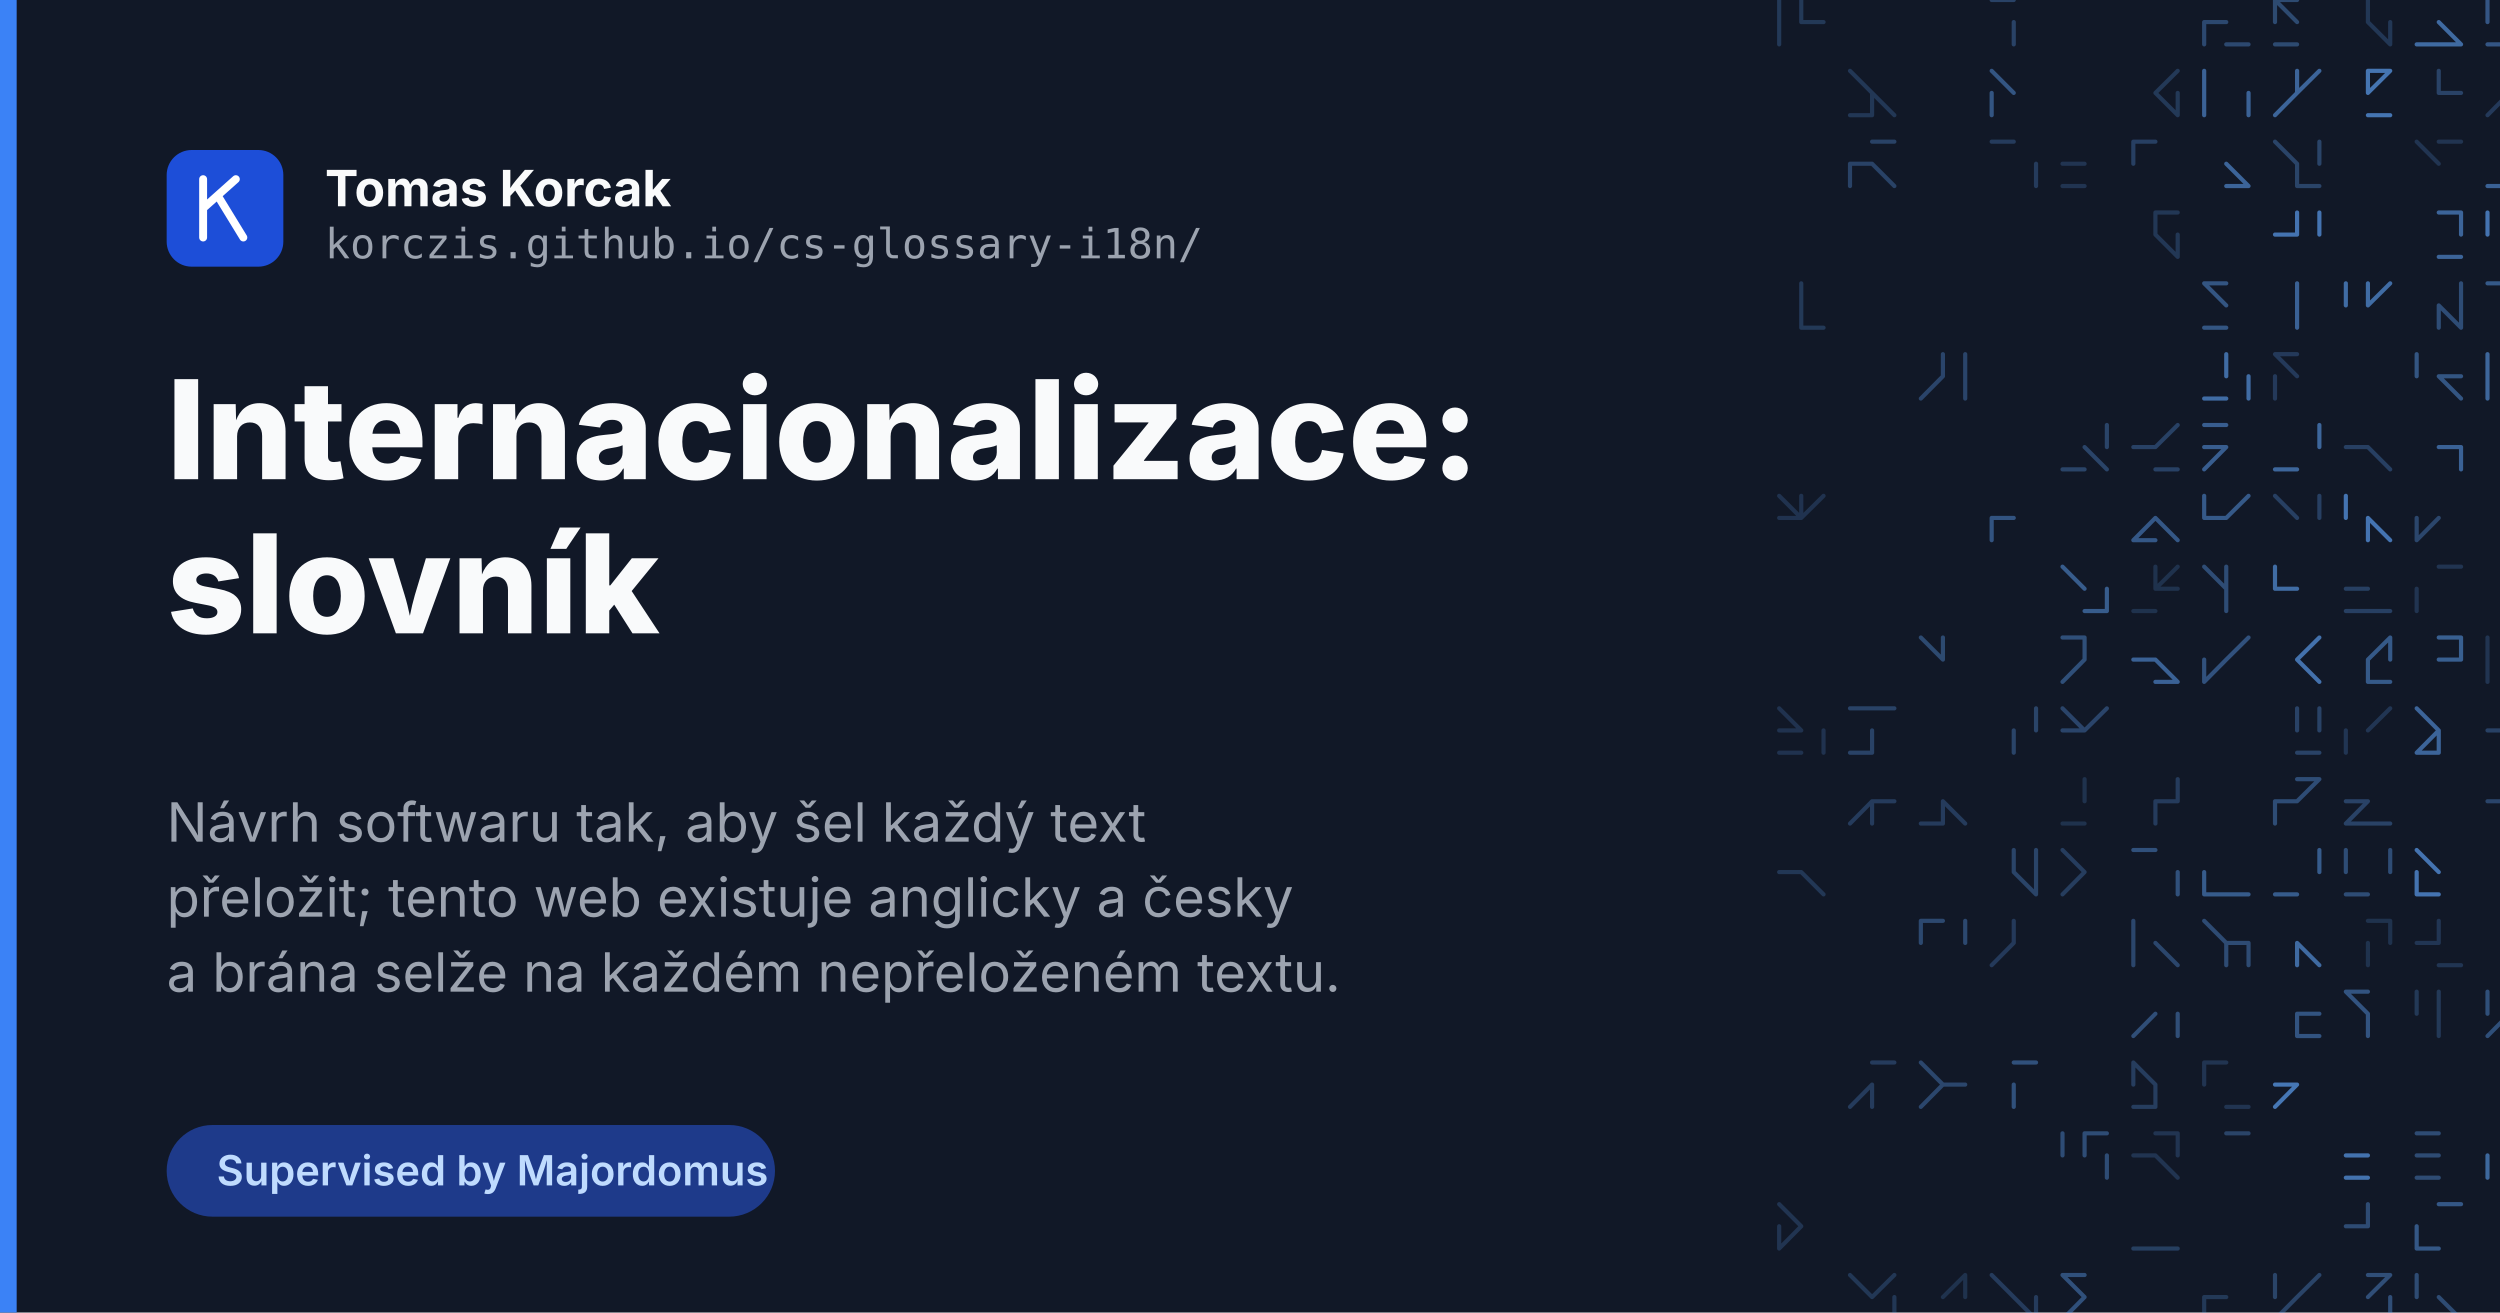
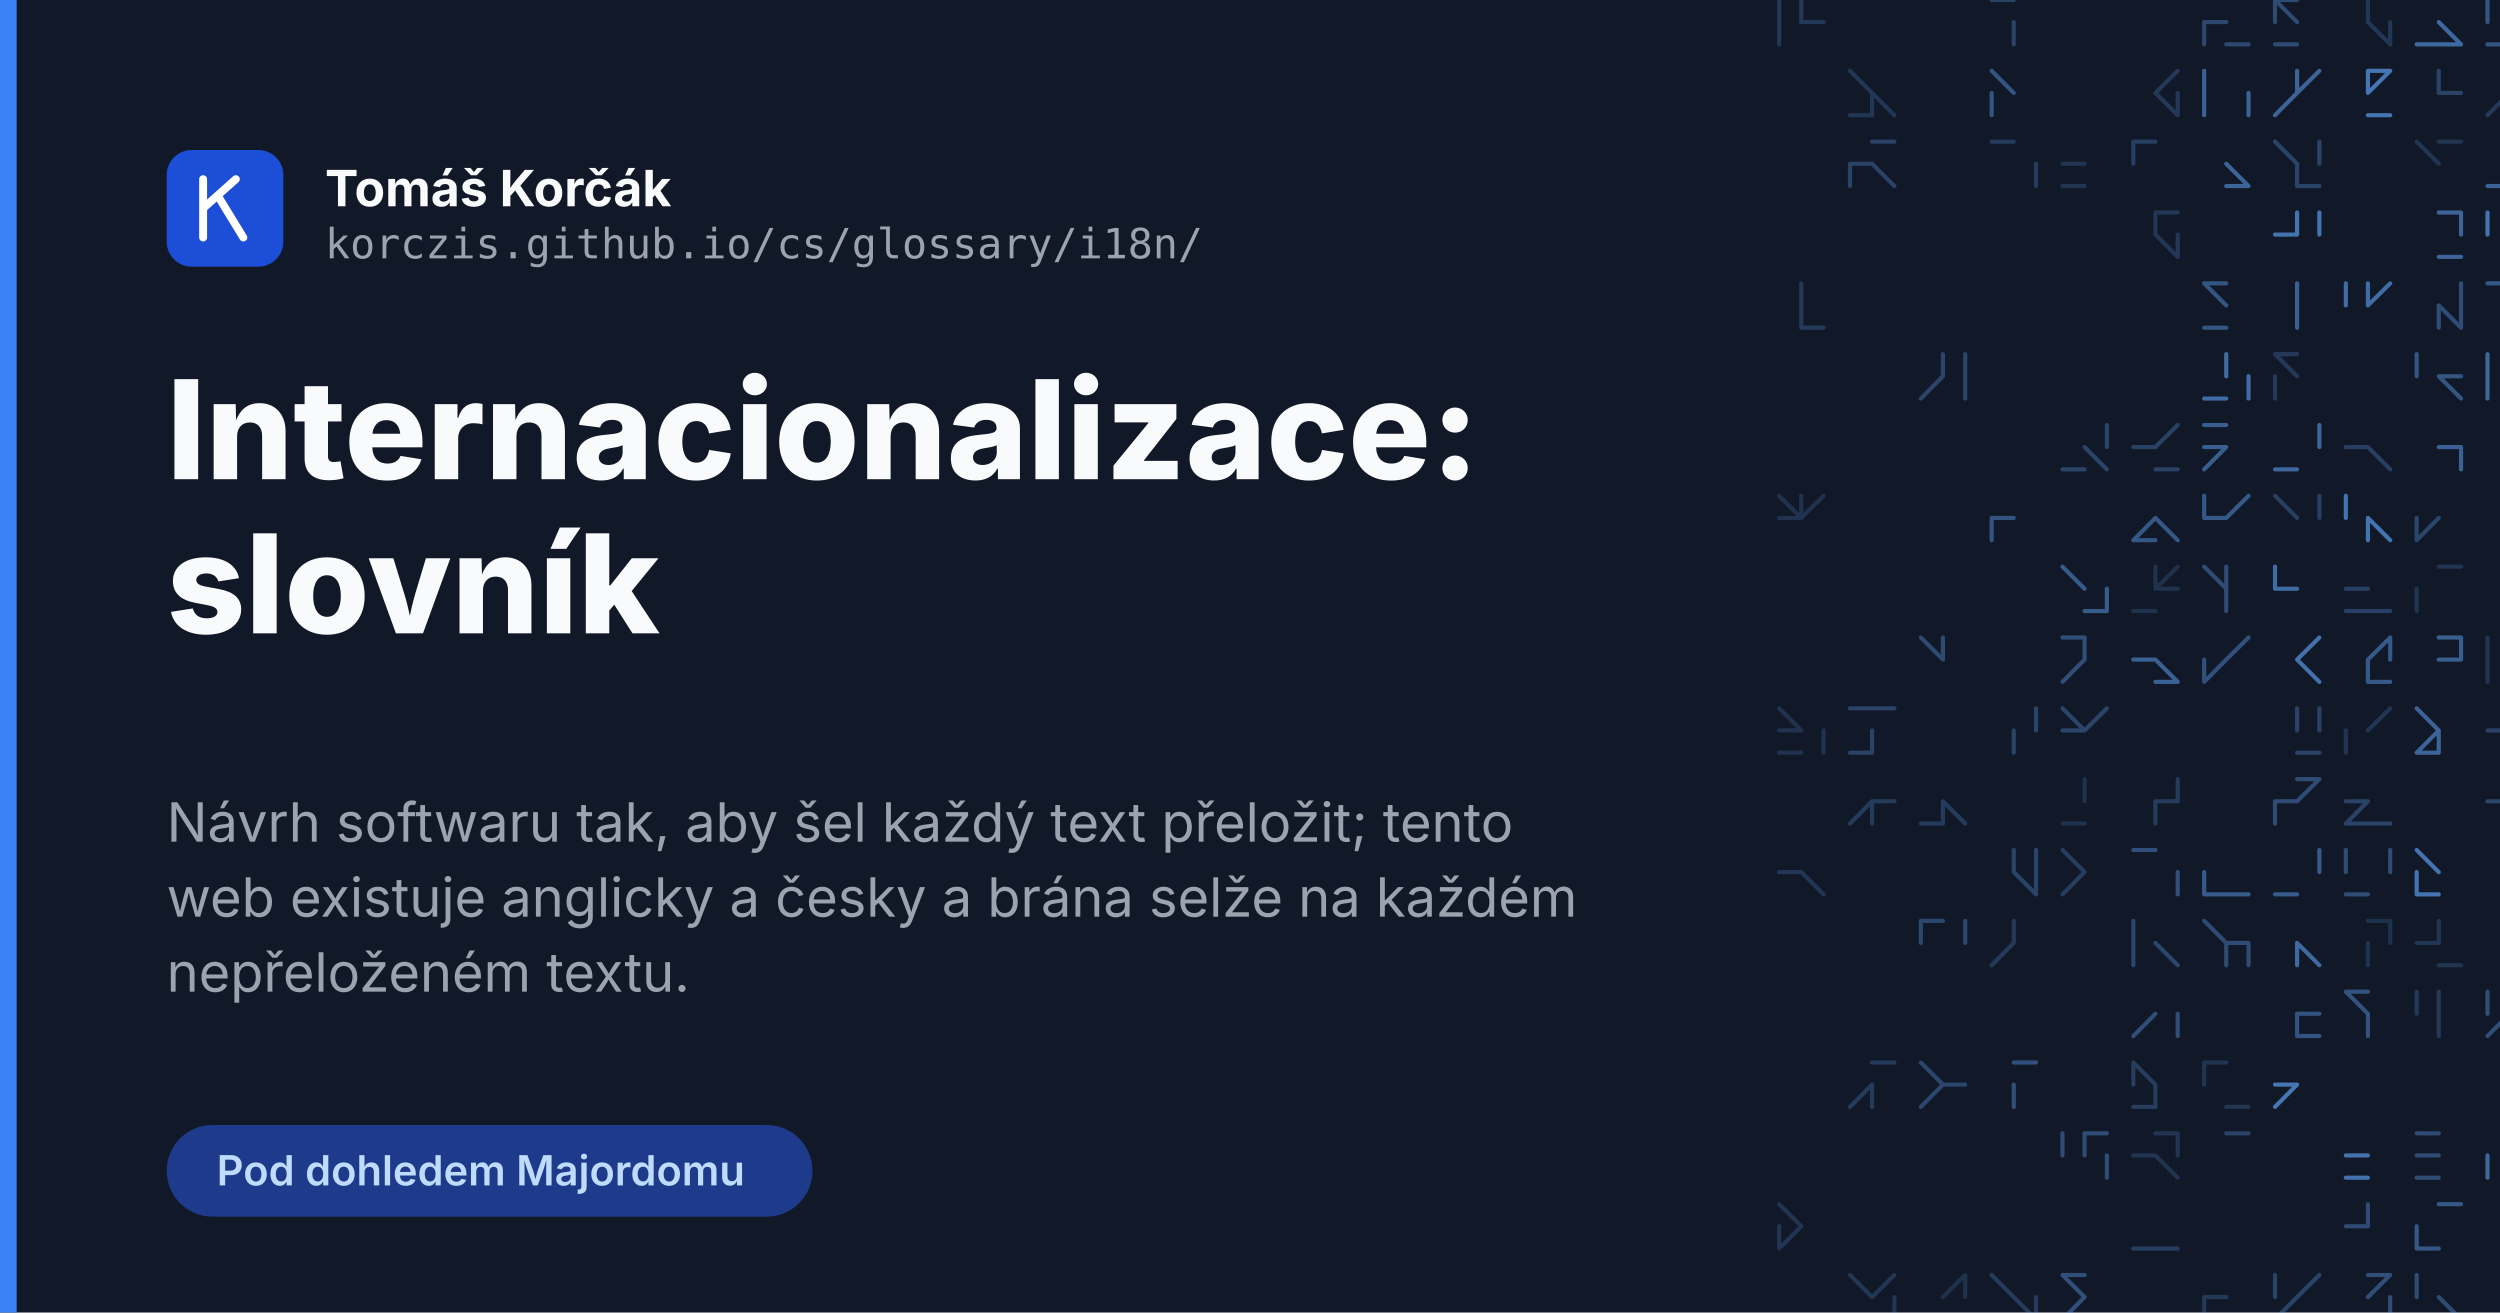
- <svg xmlns="http://www.w3.org/2000/svg" width="1200" height="630" viewBox="0 0 1200 630">
+ <svg xmlns="http://www.w3.org/2000/svg" width="1200" height="630" viewBox="0 0 1200 630" xml:lang="cs">
  <rect width="1200" height="630" fill="#111827" />
  <g fill="none" stroke="#60a5fa" stroke-width="2" stroke-linecap="round">
    <path d="M854.0 0.0L854.0 10.6M864.6 0.0L864.6 10.6M864.6 10.6L875.3 10.6M854.0 10.6L854.0 21.3" opacity="0.23" />
    <path d="M956.0 0.0L966.6 0.0M966.6 10.6L966.6 21.3" opacity="0.30" />
    <path d="M1058.0 10.6L1068.6 10.6M1068.6 21.3L1079.3 21.3M1058.0 10.6L1058.0 21.3" opacity="0.34" />
    <path d="M1092.0 0.0L1102.6 0.0M1092.0 0.0L1102.6 10.6M1092.0 0.0L1092.0 10.6M1092.0 21.3L1102.6 21.3" opacity="0.35" />
    <path d="M1136.6 0.0L1136.6 10.6M1136.6 10.6L1147.3 21.3M1136.6 10.6L1147.3 21.3M1147.3 10.6L1147.3 21.3" opacity="0.22" />
    <path d="M1170.6 21.3L1181.3 21.3M1160.0 21.3L1170.6 21.3M1170.6 10.6L1181.3 21.3" opacity="0.58" />
    <path d="M1194.0 0.0L1194.0 10.6M1194.0 21.3L1204.6 21.3M1204.6 0.0L1215.3 0.0" opacity="0.44" />
    <path d="M1238.6 21.3L1249.3 21.3M1238.6 0.0L1238.6 10.6" opacity="0.58" />
    <path d="M898.6 44.6L898.6 55.3M888.0 55.3L898.6 55.3M898.6 44.6L909.3 55.3M888.0 34.0L898.6 44.6" opacity="0.22" />
    <path d="M956.0 44.6L956.0 55.3M956.0 34.0L966.6 44.6" opacity="0.43" />
    <path d="M1045.3 34.0L1034.6 44.6M1045.3 44.6L1045.3 55.3M1034.6 44.6L1045.3 55.3" opacity="0.23" />
    <path d="M1058.0 44.6L1058.0 55.3M1058.0 34.0L1058.0 44.6M1079.3 44.6L1079.3 55.3" opacity="0.53" />
    <path d="M1102.6 44.6L1092.0 55.3M1102.6 34.0L1102.6 44.6M1113.3 34.0L1102.6 44.6" opacity="0.54" />
    <path d="M1136.6 55.3L1147.3 55.3M1136.6 34.0L1147.3 34.0M1136.6 34.0L1136.6 44.6M1147.3 34.0L1136.6 44.6" opacity="0.66" />
    <path d="M1170.6 44.6L1181.3 44.6M1170.6 34.0L1170.6 44.6" opacity="0.30" />
    <path d="M1204.6 44.6L1215.3 44.6M1215.3 34.0L1204.6 44.6M1204.6 44.6L1194.0 55.3" opacity="0.24" />
    <path d="M1228.0 34.0L1238.6 34.0M1238.6 44.6L1228.0 55.3M1249.3 34.0L1238.6 44.6M1249.3 44.6L1249.3 55.3" opacity="0.26" />
    <path d="M888.0 78.6L898.6 78.6M898.6 78.6L909.3 89.3M898.6 68.0L909.3 68.0M888.0 78.6L888.0 89.3" opacity="0.30" />
    <path d="M956.0 68.0L966.6 68.0M977.3 78.6L977.3 89.3" opacity="0.25" />
    <path d="M990.0 78.6L1000.6 78.6M990.0 89.3L1000.6 89.3" opacity="0.20" />
    <path d="M1024.0 68.0L1024.0 78.6M1024.0 68.0L1034.6 68.0" opacity="0.28" />
    <path d="M1068.6 89.3L1079.3 89.3M1068.6 78.6L1079.3 89.3" opacity="0.54" />
    <path d="M1092.0 68.0L1102.6 78.6M1113.3 68.0L1113.3 78.6M1102.6 89.3L1113.3 89.3M1102.6 78.6L1102.6 89.3" opacity="0.31" />
    <path d="M1170.6 68.0L1181.3 68.0M1160.0 68.0L1170.6 78.6" opacity="0.20" />
    <path d="M1194.0 89.3L1204.6 89.3M1215.3 78.6L1215.3 89.3" opacity="0.52" />
    <path d="M1238.6 68.0L1238.6 78.6M1228.0 78.6L1238.6 78.6M1238.6 68.0L1249.3 68.0" opacity="0.37" />
    <path d="M1034.6 102.0L1045.3 102.0M1034.6 102.0L1034.6 112.6M1045.3 112.6L1045.3 123.3M1034.6 112.6L1045.3 123.3" opacity="0.22" />
    <path d="M1102.6 102.0L1102.6 112.6M1092.0 112.6L1102.6 112.6M1092.0 112.6L1102.6 112.6M1113.3 102.0L1113.3 112.6" opacity="0.65" />
    <path d="M1170.6 123.3L1181.3 123.3M1181.3 102.0L1181.3 112.6M1170.6 102.0L1181.3 102.0" opacity="0.54" />
    <path d="M1215.3 102.0L1215.3 112.6M1194.0 102.0L1194.0 112.6M1215.3 102.0L1215.3 112.6" opacity="0.65" />
    <path d="M1238.6 123.3L1249.3 123.3M1228.0 102.0L1228.0 112.6M1238.6 112.6L1238.6 123.3" opacity="0.52" />
    <path d="M864.6 157.3L875.3 157.3M864.6 136.0L864.6 146.6M864.6 146.6L864.6 157.3" opacity="0.23" />
    <path d="M1058.0 136.0L1068.6 146.6M1058.0 136.0L1068.6 146.6M1058.0 136.0L1068.6 136.0M1058.0 157.3L1068.6 157.3" opacity="0.43" />
    <path d="M1102.6 136.0L1102.6 146.6M1102.6 146.6L1102.6 157.3" opacity="0.52" />
    <path d="M1126.0 136.0L1126.0 146.6M1147.3 136.0L1136.6 146.6M1136.6 136.0L1136.6 146.6" opacity="0.59" />
    <path d="M1170.6 146.6L1170.6 157.3M1181.3 146.6L1181.3 157.3M1170.6 146.6L1181.3 157.3M1181.3 136.0L1181.3 146.6" opacity="0.37" />
    <path d="M1204.6 146.6L1215.3 146.6M1194.0 136.0L1204.6 136.0" opacity="0.46" />
    <path d="M1249.3 146.6L1249.3 157.3M1228.0 136.0L1238.6 146.6M1228.0 146.6L1228.0 157.3" opacity="0.56" />
    <path d="M932.6 180.6L922.0 191.3M943.3 180.6L943.3 191.3M932.6 170.0L932.6 180.6M943.3 170.0L943.3 180.6" opacity="0.32" />
    <path d="M1079.3 180.6L1079.3 191.3M1058.0 191.3L1068.6 191.3M1068.6 170.0L1068.6 180.6" opacity="0.59" />
    <path d="M1092.0 170.0L1102.6 180.6M1092.0 180.6L1092.0 191.3M1092.0 180.6L1092.0 191.3M1092.0 170.0L1102.6 170.0" opacity="0.24" />
    <path d="M1170.6 180.6L1181.3 191.3M1170.6 180.6L1181.3 180.6M1160.0 170.0L1160.0 180.6" opacity="0.43" />
    <path d="M1194.0 170.0L1194.0 180.6M1194.0 180.6L1194.0 191.3" opacity="0.55" />
    <path d="M1011.3 204.0L1011.3 214.6M990.0 225.3L1000.6 225.3M1000.6 214.6L1011.3 225.3M1000.6 214.6L1011.3 225.3" opacity="0.31" />
    <path d="M1045.3 204.0L1034.6 214.6M1034.6 225.3L1045.3 225.3M1045.3 204.0L1034.6 214.6M1024.0 214.6L1034.6 214.6" opacity="0.29" />
    <path d="M1068.6 214.6L1058.0 225.3M1058.0 214.6L1068.6 214.6M1058.0 204.0L1068.6 204.0M1068.6 214.6L1058.0 225.3" opacity="0.49" />
    <path d="M1092.0 225.3L1102.6 225.3M1113.3 204.0L1113.3 214.6" opacity="0.55" />
    <path d="M1126.0 214.6L1136.6 214.6M1136.6 214.6L1147.3 225.3" opacity="0.28" />
    <path d="M1170.6 214.6L1181.3 214.6M1181.3 214.6L1181.3 225.3" opacity="0.52" />
    <path d="M1238.6 204.0L1238.6 214.6M1228.0 214.6L1228.0 225.3M1228.0 204.0L1238.6 204.0M1228.0 204.0L1238.6 204.0" opacity="0.51" />
    <path d="M864.6 238.0L864.6 248.6M875.3 238.0L864.6 248.6M854.0 248.6L864.6 248.6M854.0 238.0L864.6 248.6" opacity="0.19" />
    <path d="M956.0 248.6L966.6 248.6M956.0 248.6L956.0 259.3M956.0 248.6L956.0 259.3" opacity="0.42" />
    <path d="M1034.6 248.6L1045.3 259.3M1034.6 248.6L1024.0 259.3M1024.0 259.3L1034.6 259.3" opacity="0.45" />
    <path d="M1058.0 238.0L1058.0 248.6M1058.0 248.6L1068.6 248.6M1079.3 238.0L1068.6 248.6" opacity="0.46" />
    <path d="M1113.3 238.0L1113.3 248.6M1092.0 238.0L1102.6 248.6" opacity="0.28" />
    <path d="M1136.6 248.6L1136.6 259.3M1126.0 238.0L1126.0 248.6M1136.6 248.6L1147.3 259.3" opacity="0.65" />
    <path d="M1170.6 248.6L1160.0 259.3M1160.0 248.6L1160.0 259.3" opacity="0.33" />
    <path d="M1204.6 238.0L1204.6 248.6M1204.6 238.0L1215.3 238.0" opacity="0.22" />
    <path d="M1238.6 248.6L1238.6 259.3M1238.6 259.3L1249.3 259.3M1228.0 238.0L1238.6 238.0M1238.6 248.6L1238.6 259.3" opacity="0.23" />
    <path d="M1000.6 293.3L1011.3 293.3M990.0 272.0L1000.6 282.6M1011.3 282.6L1011.3 293.3" opacity="0.48" />
    <path d="M1034.6 282.6L1045.3 282.6M1034.6 272.0L1034.6 282.6M1024.0 293.3L1034.6 293.3M1045.3 272.0L1034.6 282.6" opacity="0.18" />
    <path d="M1058.0 272.0L1068.6 282.6M1068.6 272.0L1068.6 282.6M1068.6 282.6L1068.6 293.3M1068.6 282.6L1068.6 293.3" opacity="0.37" />
    <path d="M1092.0 272.0L1092.0 282.6M1092.0 282.6L1102.6 282.6" opacity="0.59" />
    <path d="M1126.0 282.6L1136.6 282.6M1126.0 282.6L1136.6 282.6M1126.0 293.3L1136.6 293.3M1136.6 293.3L1147.3 293.3" opacity="0.28" />
    <path d="M1170.6 272.0L1181.3 272.0M1160.0 282.6L1160.0 293.3" opacity="0.20" />
    <path d="M1204.6 293.3L1215.3 293.3M1204.6 282.6L1204.6 293.3M1204.6 282.6L1204.6 293.3" opacity="0.19" />
    <path d="M1249.3 272.0L1249.3 282.6M1238.6 282.6L1249.3 282.6" opacity="0.62" />
    <path d="M932.6 306.0L932.6 316.6M922.0 306.0L932.6 316.6M932.6 306.0L932.6 316.6" opacity="0.35" />
    <path d="M1000.6 306.0L1000.6 316.6M1000.6 316.6L990.0 327.3M990.0 306.0L1000.6 306.0" opacity="0.39" />
    <path d="M1034.6 327.3L1045.3 327.3M1024.0 316.6L1034.6 316.6M1034.6 316.6L1045.3 327.3M1024.0 316.6L1034.6 316.6" opacity="0.52" />
    <path d="M1068.6 316.6L1058.0 327.3M1079.3 306.0L1068.6 316.6M1058.0 316.6L1058.0 327.3" opacity="0.41" />
    <path d="M1102.6 316.6L1113.3 327.3M1113.3 306.0L1102.6 316.6" opacity="0.63" />
    <path d="M1147.3 306.0L1147.3 316.6M1136.6 327.3L1147.3 327.3M1147.3 306.0L1136.6 316.6M1136.6 316.6L1136.6 327.3" opacity="0.46" />
    <path d="M1170.6 306.0L1181.3 306.0M1181.3 306.0L1181.3 316.6M1170.6 316.6L1181.3 316.6" opacity="0.50" />
    <path d="M1204.6 316.6L1204.6 327.3M1194.0 306.0L1194.0 316.6M1194.0 316.6L1194.0 327.3" opacity="0.20" />
    <path d="M1238.6 316.6L1249.3 327.3M1228.0 306.0L1228.0 316.6" opacity="0.22" />
    <path d="M854.0 350.6L864.6 350.6M854.0 361.3L864.6 361.3M875.3 350.6L875.3 361.3M854.0 340.0L864.6 350.6" opacity="0.19" />
    <path d="M888.0 340.0L898.6 340.0M888.0 361.3L898.6 361.3M898.6 340.0L909.3 340.0M898.6 350.6L898.6 361.3" opacity="0.30" />
    <path d="M966.6 350.6L966.6 361.3M977.3 340.0L977.3 350.6" opacity="0.31" />
    <path d="M990.0 340.0L1000.6 350.6M990.0 350.6L1000.6 350.6M990.0 350.6L1000.6 350.6M1011.3 340.0L1000.6 350.6" opacity="0.32" />
    <path d="M1102.6 361.3L1113.3 361.3M1113.3 340.0L1113.3 350.6M1102.6 340.0L1102.6 350.6" opacity="0.30" />
    <path d="M1126.0 350.6L1126.0 361.3M1147.3 340.0L1136.6 350.6" opacity="0.21" />
    <path d="M1160.0 361.3L1170.6 361.3M1160.0 340.0L1170.6 350.6M1170.6 350.6L1160.0 361.3M1170.6 350.6L1170.6 361.3" opacity="0.54" />
    <path d="M1194.0 350.6L1204.6 350.6M1204.6 350.6L1215.3 361.3M1204.6 340.0L1204.6 350.6" opacity="0.29" />
    <path d="M1238.6 361.3L1249.3 361.3M1238.6 350.6L1249.3 361.3" opacity="0.27" />
    <path d="M898.6 384.6L888.0 395.3M898.6 384.6L898.6 395.3M898.6 384.6L909.3 384.6" opacity="0.25" />
    <path d="M932.6 384.6L943.3 395.3M922.0 395.3L932.6 395.3M932.6 384.6L932.6 395.3" opacity="0.25" />
    <path d="M990.0 395.3L1000.6 395.3M1000.6 374.0L1000.6 384.6" opacity="0.18" />
    <path d="M1045.3 374.0L1045.3 384.6M1034.6 384.6L1045.3 384.6M1034.6 384.6L1034.6 395.3" opacity="0.25" />
    <path d="M1092.0 384.6L1092.0 395.3M1092.0 384.6L1102.6 384.6M1113.3 374.0L1102.6 384.6M1102.6 374.0L1113.3 374.0" opacity="0.37" />
    <path d="M1136.6 384.6L1126.0 395.3M1136.6 395.3L1147.3 395.3M1126.0 384.6L1136.6 384.6M1126.0 395.3L1136.6 395.3" opacity="0.30" />
    <path d="M1215.3 384.6L1215.3 395.3M1194.0 384.6L1204.6 384.6M1215.3 384.6L1215.3 395.3" opacity="0.32" />
    <path d="M854.0 418.6L864.6 418.6M864.6 418.6L875.3 429.3" opacity="0.22" />
    <path d="M977.3 408.0L977.3 418.6M977.3 418.6L977.3 429.3M966.6 418.6L977.3 429.3M966.6 408.0L966.6 418.6" opacity="0.31" />
    <path d="M990.0 408.0L1000.6 418.6M990.0 408.0L1000.6 418.6M1000.6 418.6L990.0 429.3" opacity="0.26" />
    <path d="M1045.3 418.6L1045.3 429.3M1024.0 408.0L1034.6 408.0" opacity="0.40" />
    <path d="M1058.0 429.3L1068.6 429.3M1068.6 429.3L1079.3 429.3M1058.0 418.6L1058.0 429.3" opacity="0.47" />
    <path d="M1092.0 429.3L1102.6 429.3M1092.0 429.3L1102.6 429.3M1113.3 408.0L1113.3 418.6" opacity="0.47" />
    <path d="M1126.0 408.0L1126.0 418.6M1126.0 429.3L1136.6 429.3M1147.3 408.0L1147.3 418.6M1147.3 408.0L1147.3 418.6" opacity="0.37" />
    <path d="M1160.0 408.0L1170.6 418.6M1160.0 429.3L1170.6 429.3M1160.0 408.0L1170.6 418.6M1160.0 418.6L1160.0 429.3" opacity="0.65" />
    <path d="M922.0 442.0L932.6 442.0M922.0 442.0L922.0 452.6M943.3 442.0L943.3 452.6" opacity="0.34" />
    <path d="M966.6 442.0L966.6 452.6M966.6 452.6L956.0 463.3" opacity="0.24" />
    <path d="M1034.6 452.6L1045.3 463.3M1024.0 442.0L1024.0 452.6M1024.0 452.6L1024.0 463.3" opacity="0.33" />
    <path d="M1068.6 452.6L1068.6 463.3M1068.6 452.6L1079.3 452.6M1079.3 452.6L1079.3 463.3M1058.0 442.0L1068.6 452.6" opacity="0.36" />
    <path d="M1102.6 452.6L1102.6 463.3M1102.6 452.6L1113.3 463.3" opacity="0.58" />
    <path d="M1136.6 452.6L1136.6 463.3M1147.3 442.0L1147.3 452.6M1136.6 442.0L1147.3 442.0" opacity="0.18" />
    <path d="M1160.0 452.6L1170.6 452.6M1170.6 442.0L1170.6 452.6M1170.6 463.3L1181.3 463.3" opacity="0.21" />
    <path d="M1204.6 452.6L1215.3 452.6M1204.6 442.0L1215.3 442.0" opacity="0.31" />
    <path d="M1249.3 442.0L1238.6 452.6M1228.0 442.0L1238.6 442.0M1238.6 442.0L1249.3 442.0" opacity="0.22" />
    <path d="M1034.6 486.6L1024.0 497.3M1045.3 486.6L1045.3 497.3" opacity="0.38" />
    <path d="M1102.6 486.6L1113.3 486.6M1102.6 486.6L1102.6 497.3M1102.6 497.3L1113.3 497.3" opacity="0.42" />
    <path d="M1126.0 476.0L1136.6 476.0M1126.0 476.0L1136.6 486.6M1136.6 486.6L1136.6 497.3M1126.0 476.0L1136.6 486.6" opacity="0.42" />
    <path d="M1170.6 486.6L1170.6 497.3M1170.6 476.0L1170.6 486.6M1160.0 476.0L1160.0 486.6" opacity="0.23" />
    <path d="M1204.6 486.6L1215.3 497.3M1194.0 476.0L1194.0 486.6M1204.6 486.6L1194.0 497.3M1204.6 497.3L1215.3 497.3" opacity="0.39" />
    <path d="M1238.6 486.6L1238.6 497.3M1249.3 476.0L1249.3 486.6M1238.6 486.6L1228.0 497.3" opacity="0.53" />
    <path d="M898.6 510.0L909.3 510.0M898.6 520.6L898.6 531.3M898.6 520.6L888.0 531.3" opacity="0.25" />
    <path d="M932.6 520.6L922.0 531.3M932.6 520.6L943.3 520.6M922.0 510.0L932.6 520.6" opacity="0.33" />
    <path d="M966.6 520.6L966.6 531.3M966.6 520.6L966.6 531.3M966.6 510.0L977.3 510.0" opacity="0.40" />
    <path d="M1024.0 531.3L1034.6 531.3M1034.6 520.6L1034.6 531.3M1024.0 510.0L1034.6 520.6M1024.0 510.0L1024.0 520.6" opacity="0.26" />
    <path d="M1058.0 510.0L1068.6 510.0M1058.0 510.0L1058.0 520.6M1068.6 531.3L1079.3 531.3" opacity="0.20" />
    <path d="M1092.0 520.6L1102.6 520.6M1102.6 520.6L1092.0 531.3M1102.6 520.6L1092.0 531.3" opacity="0.67" />
    <path d="M1228.0 531.3L1238.6 531.3M1249.3 520.6L1249.3 531.3" opacity="0.35" />
    <path d="M1011.3 554.6L1011.3 565.3M1000.6 544.0L1011.3 544.0M1000.6 544.0L1000.6 554.6M990.0 544.0L990.0 554.6" opacity="0.37" />
    <path d="M1024.0 554.6L1034.6 554.6M1034.6 544.0L1045.3 544.0M1045.3 544.0L1045.3 554.6M1034.6 554.6L1045.3 565.3" opacity="0.20" />
    <path d="M1068.6 544.0L1079.3 544.0M1068.6 544.0L1079.3 544.0" opacity="0.31" />
    <path d="M1126.0 565.3L1136.6 565.3M1126.0 554.6L1136.6 554.6" opacity="0.64" />
    <path d="M1160.0 565.3L1170.6 565.3M1160.0 565.3L1170.6 565.3M1160.0 554.6L1170.6 554.6M1160.0 544.0L1170.6 544.0" opacity="0.36" />
    <path d="M1204.6 544.0L1215.3 544.0M1204.6 554.6L1215.3 565.3M1204.6 554.6L1204.6 565.3M1194.0 554.6L1194.0 565.3" opacity="0.56" />
    <path d="M1228.0 554.6L1228.0 565.3M1228.0 554.6L1228.0 565.3M1238.6 565.3L1249.3 565.3" opacity="0.21" />
    <path d="M854.0 588.6L854.0 599.3M854.0 578.0L864.6 588.6M864.6 588.6L854.0 599.3M854.0 588.6L854.0 599.3" opacity="0.20" />
    <path d="M1034.6 599.3L1045.3 599.3M1034.6 599.3L1045.3 599.3M1024.0 599.3L1034.6 599.3" opacity="0.27" />
    <path d="M1136.6 578.0L1136.6 588.6M1126.0 588.6L1136.6 588.6" opacity="0.36" />
    <path d="M1160.0 599.3L1170.6 599.3M1160.0 588.6L1160.0 599.3M1170.6 578.0L1181.3 578.0M1170.6 578.0L1181.3 578.0" opacity="0.45" />
    <path d="M1249.3 578.0L1238.6 588.6M1238.6 588.6L1238.6 599.3M1228.0 578.0L1238.6 588.6M1238.6 578.0L1249.3 578.0" opacity="0.23" />
    <path d="M909.3 622.6L909.3 633.3M888.0 612.0L898.6 622.6M909.3 612.0L898.6 622.6M888.0 633.3L898.6 633.3" opacity="0.22" />
    <path d="M943.3 612.0L943.3 622.6M943.3 612.0L932.6 622.6" opacity="0.18" />
    <path d="M966.6 622.6L977.3 633.3M977.3 622.6L977.3 633.3M956.0 633.3L966.6 633.3M956.0 612.0L966.6 622.6" opacity="0.25" />
    <path d="M1000.6 622.6L990.0 633.3M990.0 612.0L1000.6 622.6M990.0 612.0L1000.6 612.0" opacity="0.40" />
    <path d="M1058.0 622.6L1068.6 622.6M1058.0 633.3L1068.6 633.3M1058.0 622.6L1058.0 633.3" opacity="0.23" />
    <path d="M1092.0 612.0L1092.0 622.6M1092.0 612.0L1092.0 622.6M1113.3 612.0L1102.6 622.6M1102.6 622.6L1092.0 633.3" opacity="0.31" />
    <path d="M1136.6 612.0L1147.3 612.0M1147.3 622.6L1147.3 633.3M1147.3 612.0L1136.6 622.6" opacity="0.38" />
    <path d="M1170.6 622.6L1181.3 633.3M1160.0 612.0L1160.0 622.6" opacity="0.36" />
    <path d="M1204.6 622.6L1215.3 633.3M1215.3 612.0L1204.6 622.6" opacity="0.67" />
    <path d="M1249.3 612.0L1249.3 622.6M1249.3 612.0L1249.3 622.6M1238.6 622.6L1238.6 633.3" opacity="0.55" />
    <path d="M1024.0 646.0L1034.6 646.0M1024.0 646.0L1034.6 656.6M1034.6 656.6L1045.3 656.6" opacity="0.36" />
    <path d="M1092.0 656.6L1102.6 656.6M1102.6 656.6L1113.3 667.3M1113.3 656.6L1113.3 667.3" opacity="0.32" />
    <path d="M1126.0 656.6L1136.6 656.6M1126.0 646.0L1126.0 656.6M1136.6 656.6L1147.3 667.3M1136.6 656.6L1136.6 667.3" opacity="0.62" />
    <path d="M1181.3 646.0L1181.3 656.6M1181.3 646.0L1170.6 656.6" opacity="0.19" />
    <path d="M1204.6 656.6L1215.3 656.6M1215.3 656.6L1215.3 667.3M1194.0 646.0L1204.6 656.6M1215.3 646.0L1215.3 656.6" opacity="0.25" />
    <path d="M1228.0 646.0L1238.6 646.0M1228.0 667.3L1238.6 667.3M1238.6 646.0L1249.3 646.0" opacity="0.43" />
  </g>
  <rect x="0" y="0" width="8" height="630" fill="#3b82f6" />
  <g font-family="Inter, Helvetica Neue, Helvetica, Arial, sans-serif">
    <rect x="80" y="72" width="56" height="56" rx="12" fill="#1d4ed8" />
    <g fill="none" stroke="#fff" stroke-width="3.8" stroke-linecap="round" stroke-linejoin="round">
      <path d="M97.5 86v28M97.5 100l15.7-14M104.5 93.9l12.3 20.1" />
    </g>
-     <text x="156" y="99" font-size="24" font-weight="700" fill="#f9fafb">Tomas Korcak</text>
-     <text x="156" y="124" font-size="20" font-family="JetBrains Mono, Menlo, monospace" fill="#9ca3af">korczis.github.io/cs-glossary-i18n/</text>
+     <text x="156" y="99" font-size="24" font-weight="700" fill="#f9fafb">Tomáš Korčák</text>
+     <text id="address" x="156" y="124" font-size="20" font-family="JetBrains Mono, Menlo, monospace" fill="#9ca3af">korczis.github.io/cs/glossary/i18n/</text>
    <text x="80" y="230" font-size="66" font-weight="800" fill="#f9fafb">Internacionalizace:</text>
    <text x="80" y="304" font-size="66" font-weight="800" fill="#f9fafb">slovník</text>
-     <text x="80" y="404" font-size="26" fill="#9ca3af">Návrh softwaru tak, aby šel každý text</text>
-     <text x="80" y="440" font-size="26" fill="#9ca3af">přeložit; tento web existuje anglicky a česky</text>
-     <text x="80" y="476" font-size="26" fill="#9ca3af">a brána selže na každém nepřeloženém textu.</text>
-     <rect x="80" y="540" width="292" height="44" rx="22" fill="#1e3a8a" />
-     <text x="104" y="569" font-size="20" font-weight="600" fill="#bfdbfe">Supervised by Majordomus</text>
+     <text x="80" y="404" font-size="26" fill="#9ca3af">Návrh softwaru tak, aby šel každý text přeložit; tento</text>
+     <text x="80" y="440" font-size="26" fill="#9ca3af">web existuje anglicky a česky a brána selže na každém</text>
+     <text x="80" y="476" font-size="26" fill="#9ca3af">nepřeloženém textu.</text>
+     <rect x="80" y="540" width="310" height="44" rx="22" fill="#1e3a8a" />
+     <text x="104" y="569" font-size="20" font-weight="600" fill="#bfdbfe">Pod dohledem Majordomu</text>
  </g>
</svg>
